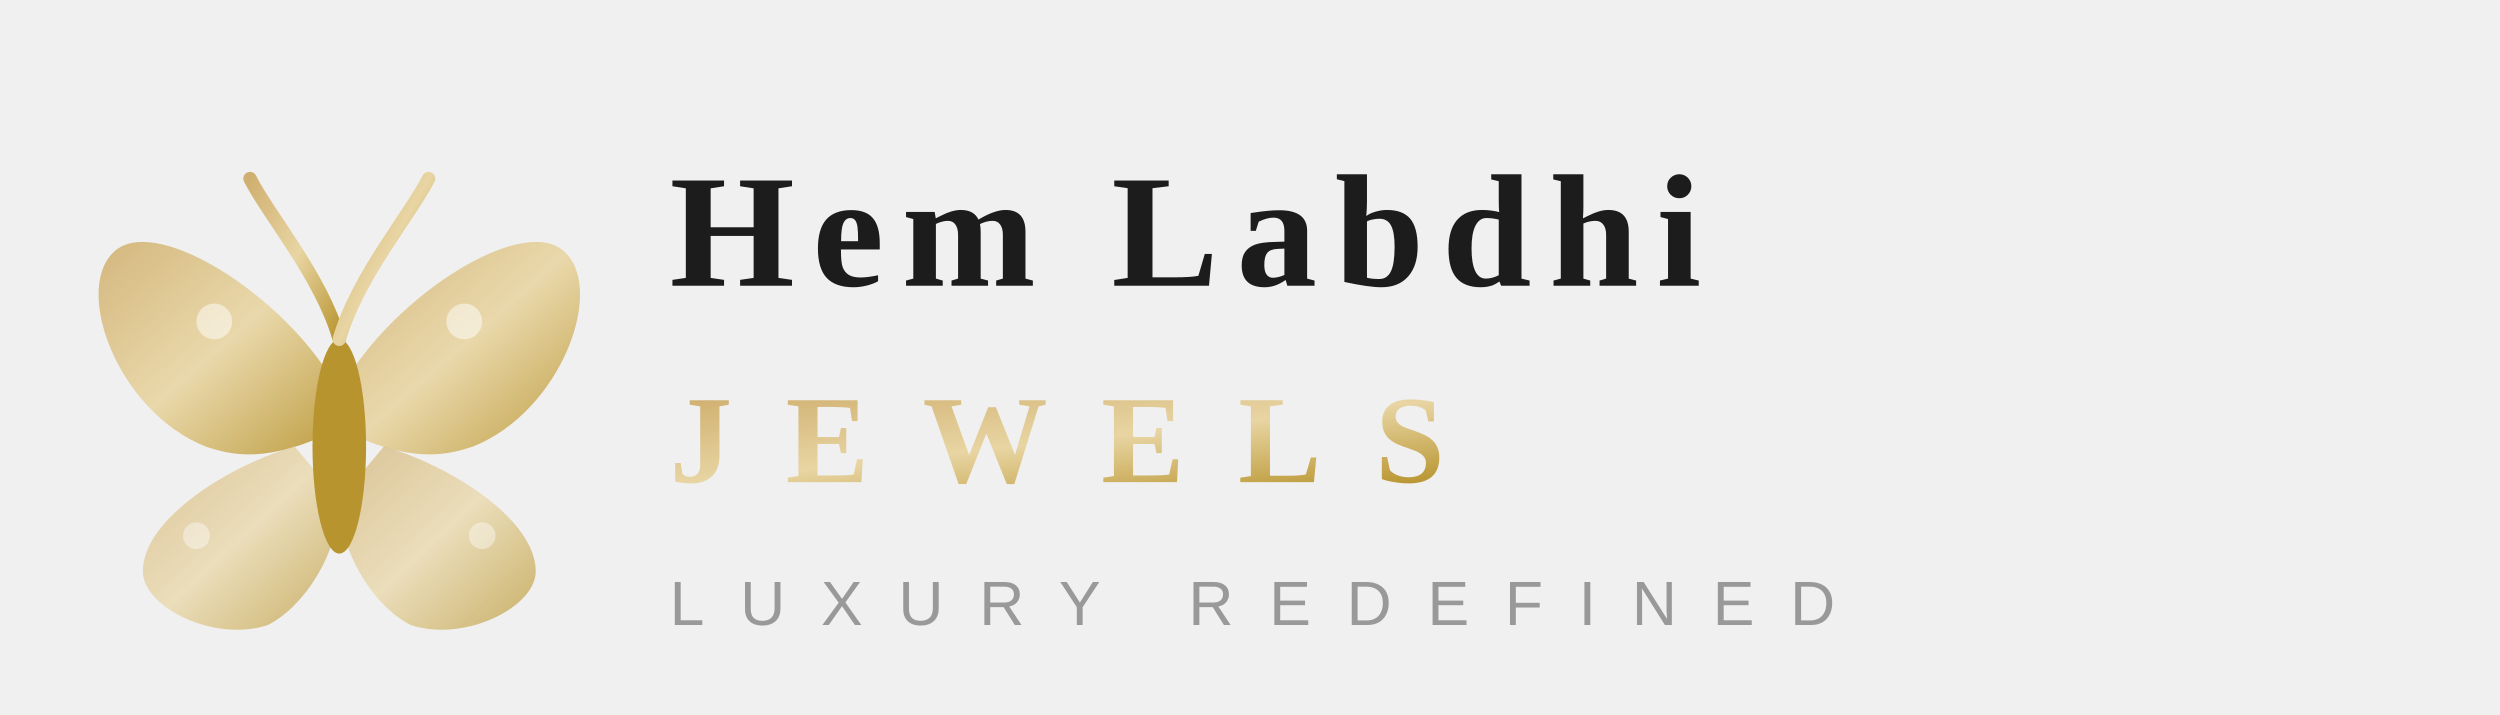
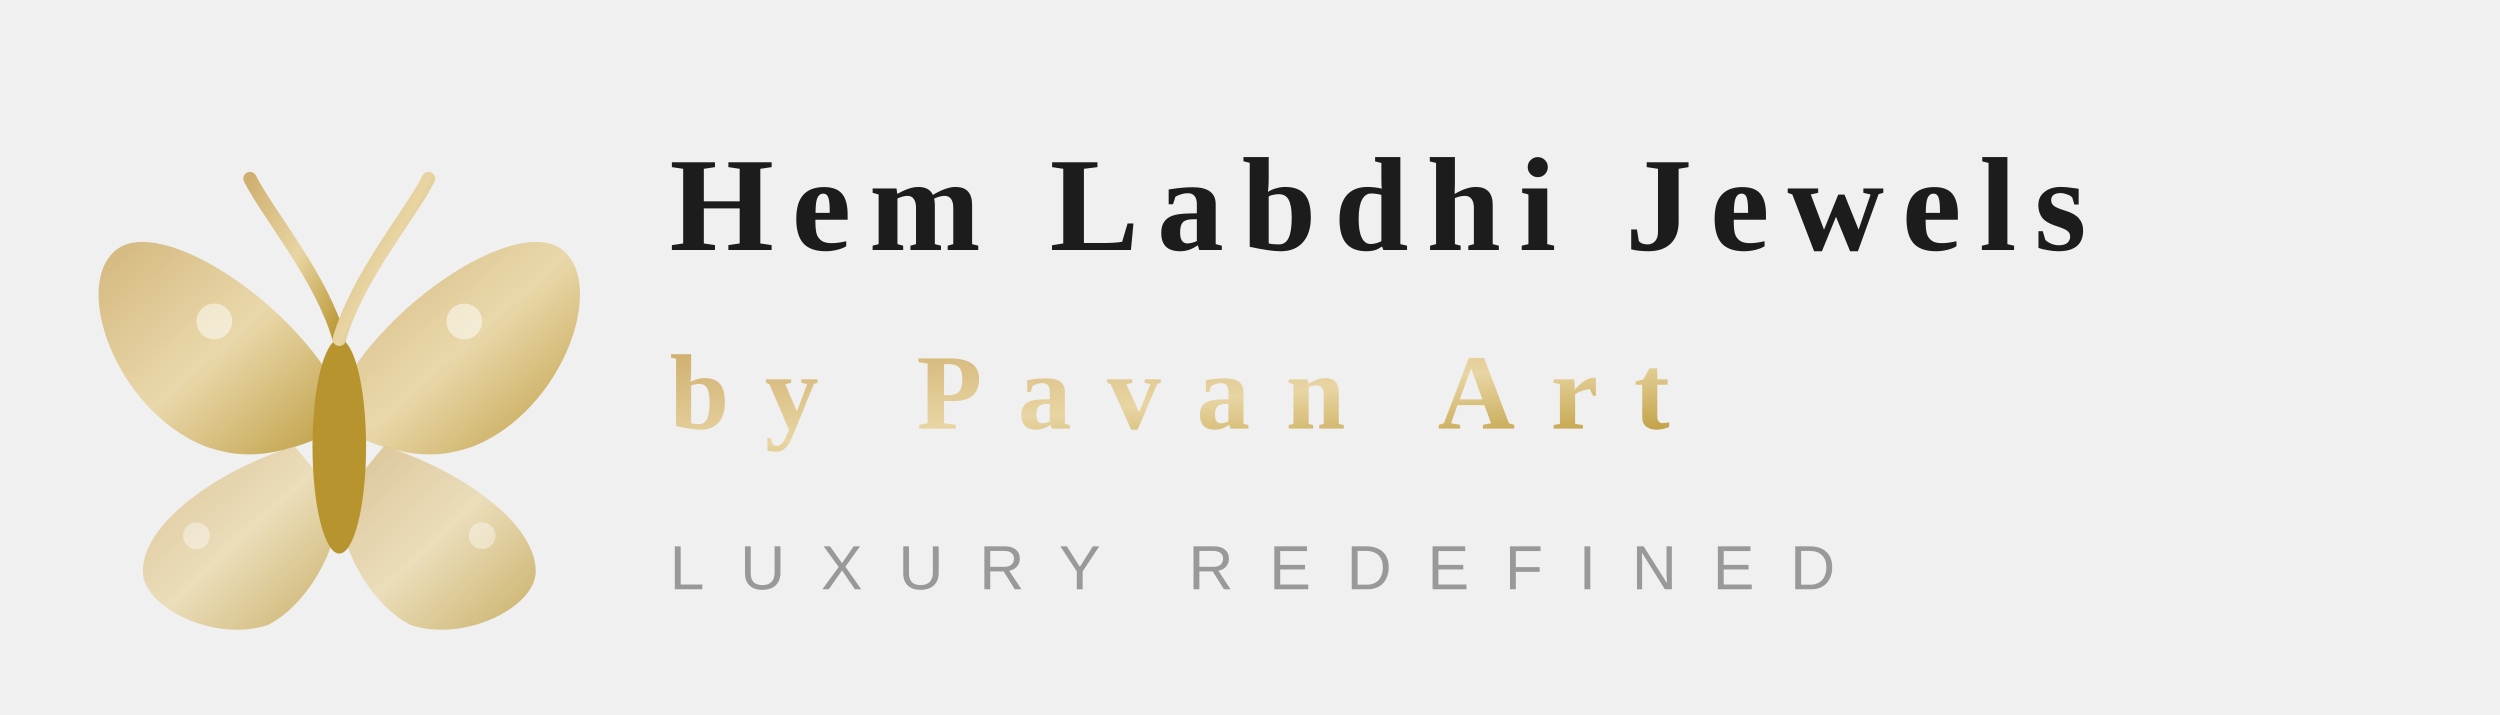
<svg xmlns="http://www.w3.org/2000/svg" viewBox="0 0 280 80" width="280" height="80">
  <defs>
    <linearGradient id="goldGrad" x1="0%" y1="0%" x2="100%" y2="100%">
      <stop offset="0%" stop-color="#d0b070" />
      <stop offset="50%" stop-color="#e8d5a3" />
      <stop offset="100%" stop-color="#b8942e" />
    </linearGradient>
  </defs>
  <g transform="translate(8,6)">
    <path d="M30,38 C25,28 10,18 5,22 C0,26 5,40 15,44 C18,45 22,46 30,42 Z" fill="url(#goldGrad)" opacity="0.9" />
    <path d="M30,38 C35,28 50,18 55,22 C60,26 55,40 45,44 C42,45 38,46 30,42 Z" fill="url(#goldGrad)" opacity="0.9" />
    <path d="M25,44 C18,46 8,52 8,58 C8,62 16,66 22,64 C26,62 30,56 30,50 Z" fill="url(#goldGrad)" opacity="0.7" />
    <path d="M35,44 C42,46 52,52 52,58 C52,62 44,66 38,64 C34,62 30,56 30,50 Z" fill="url(#goldGrad)" opacity="0.7" />
    <ellipse cx="30" cy="44" rx="3" ry="12" fill="#b8942e" />
    <path d="M30,32 C28,25 22,18 20,14" stroke="url(#goldGrad)" stroke-width="1.5" fill="none" stroke-linecap="round" />
    <path d="M30,32 C32,25 38,18 40,14" stroke="url(#goldGrad)" stroke-width="1.5" fill="none" stroke-linecap="round" />
    <circle cx="16" cy="30" r="2" fill="white" opacity="0.5" />
    <circle cx="44" cy="30" r="2" fill="white" opacity="0.5" />
    <circle cx="14" cy="54" r="1.5" fill="white" opacity="0.4" />
    <circle cx="46" cy="54" r="1.5" fill="white" opacity="0.4" />
  </g>
-   <text x="75" y="32" font-family="Georgia, 'Times New Roman', serif" font-size="18" font-weight="bold" fill="#1c1c1c" letter-spacing="2">Hem Labdhi</text>
-   <text x="75" y="54" font-family="Georgia, 'Times New Roman', serif" font-size="14" fill="url(#goldGrad)" letter-spacing="6" font-weight="600">JEWELS</text>
-   <text x="75" y="70" font-family="Arial, sans-serif" font-size="7" fill="#999" letter-spacing="4">LUXURY REDEFINED</text>
+   <text x="75" y="28" font-family="Georgia, 'Times New Roman', serif" font-size="15" font-weight="bold" fill="#1c1c1c" letter-spacing="2">Hem Labdhi Jewels</text>
+   <text x="75" y="48" font-family="Georgia, 'Times New Roman', serif" font-size="12" fill="url(#goldGrad)" letter-spacing="4" font-weight="600">by Pavan Art</text>
+   <text x="75" y="66" font-family="Arial, sans-serif" font-size="7" fill="#999" letter-spacing="4">LUXURY REDEFINED</text>
</svg>
